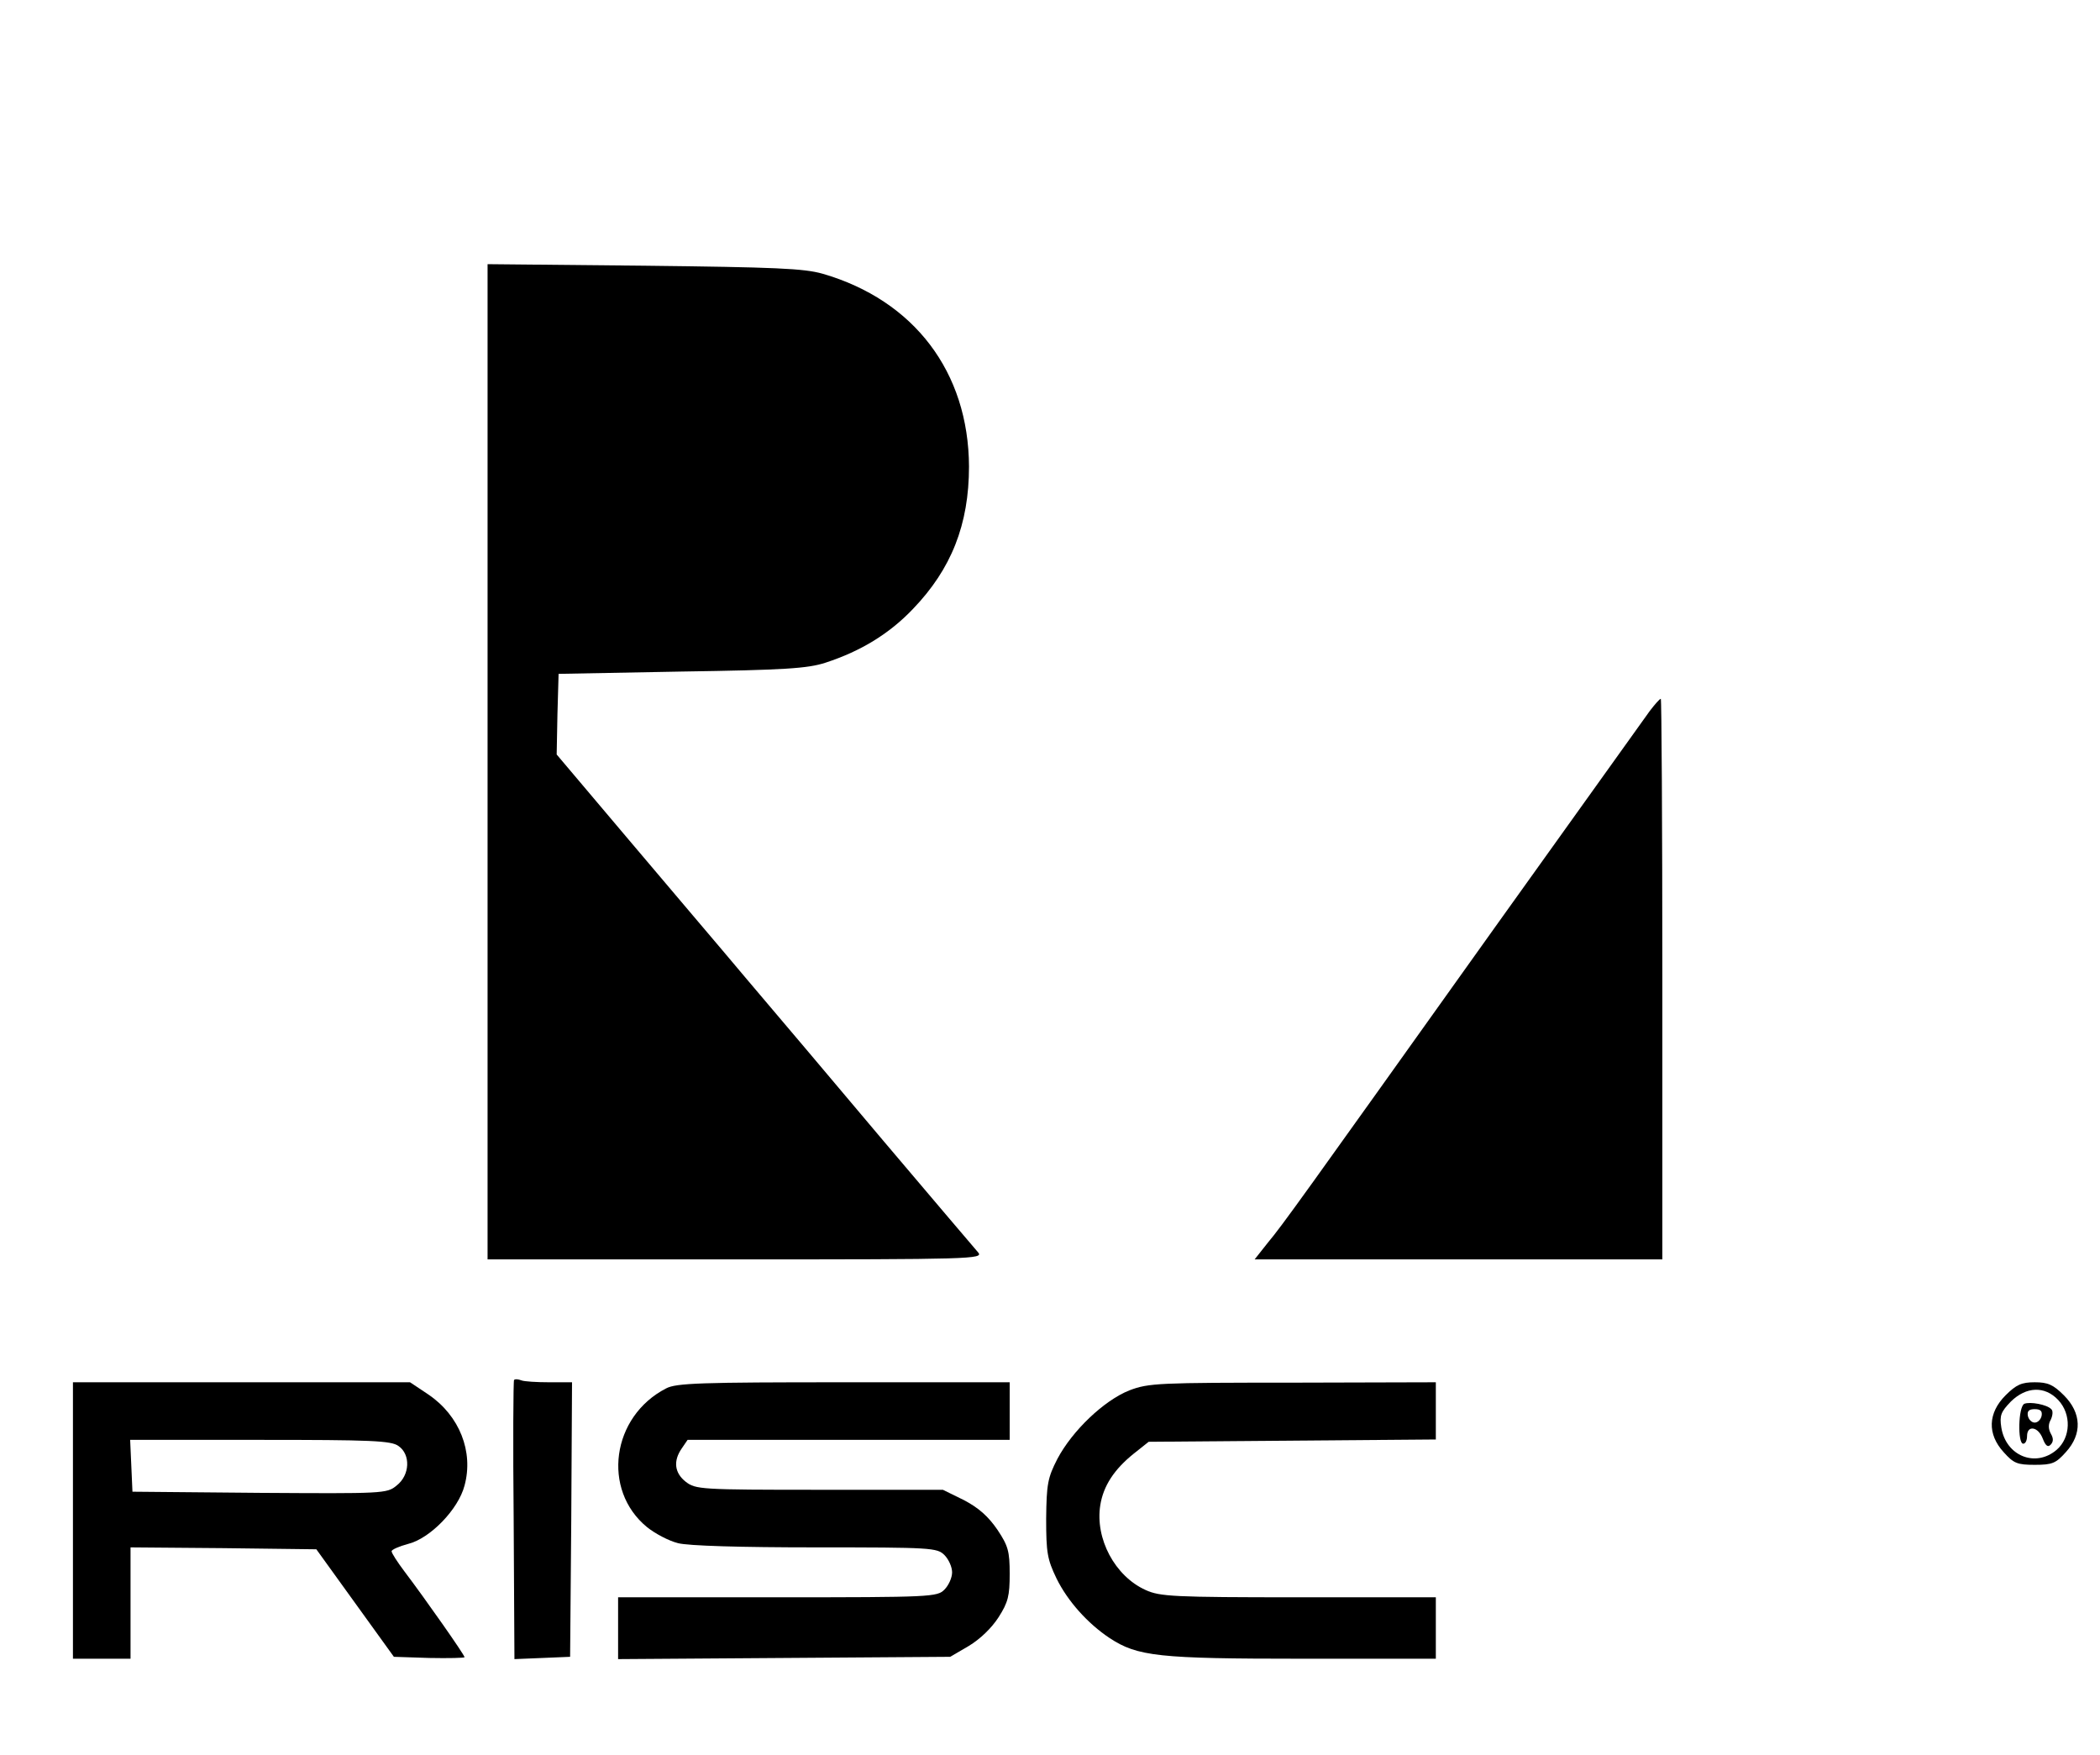
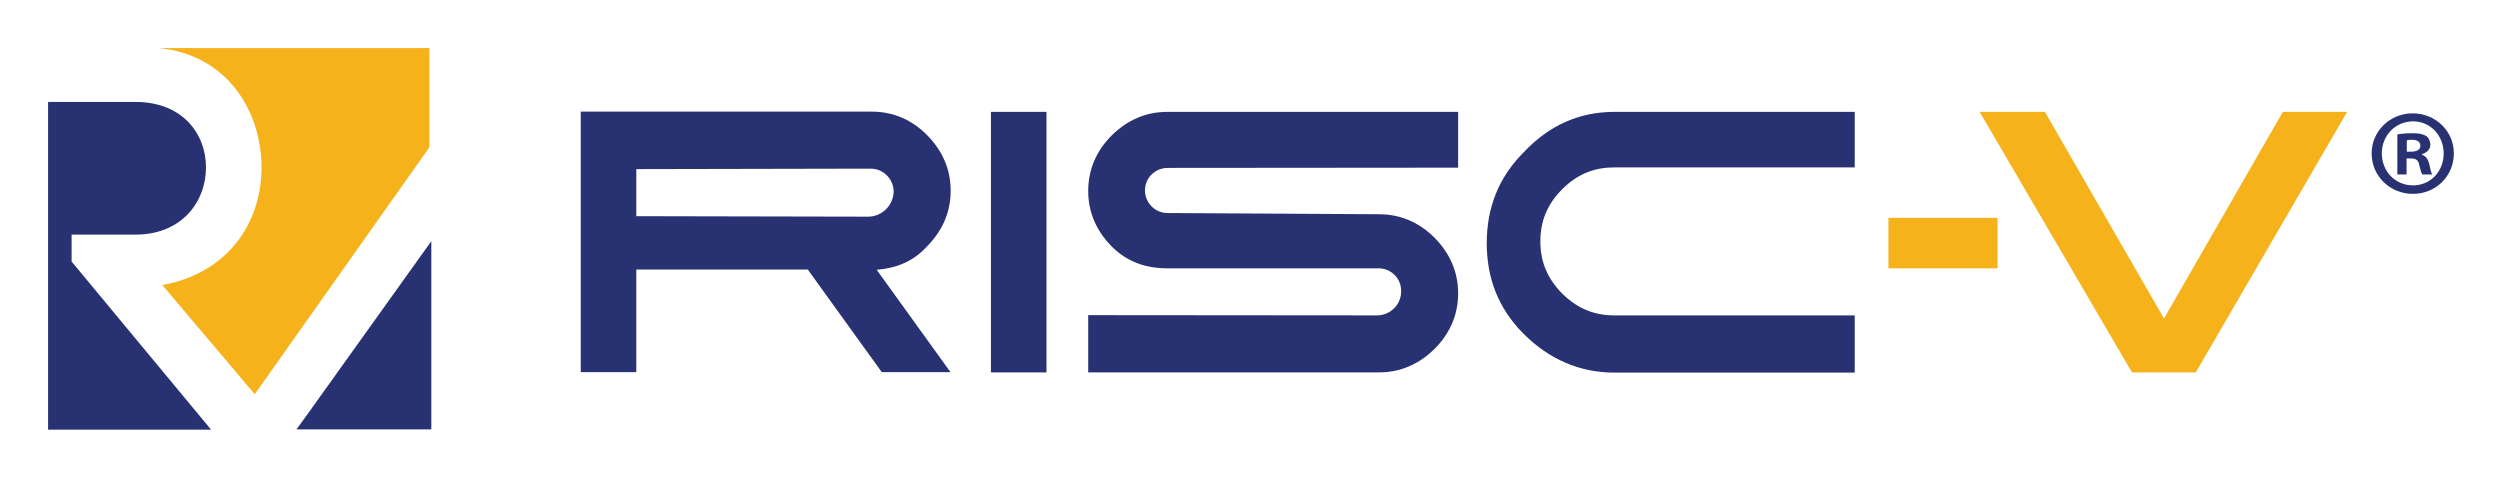
- <svg xmlns="http://www.w3.org/2000/svg" version="1.0" width="547pt" height="457pt" viewBox="0 0 547 457" preserveAspectRatio="xMidYMid meet">
-   <g transform="translate(0,457) scale(0.1,-0.1)" fill="#000000" stroke="none">
-     <path d="M1270 2586 l0 -1296 647 0 c614 0 645 1 631 18 -8 9 -120 141 -248 292 -127 151 -287 340 -355 420 -67 80 -207 244 -309 365 l-186 220 2 105 3 105 320 6 c268 4 329 8 375 23 92 30 166 75 228 140 100 104 146 220 146 371 -1 246 -143 433 -381 502 -49 14 -123 17 -465 21 l-408 4 0 -1296z" />
-     <path d="M4297 2718 c-13 -18 -194 -271 -403 -563 -513 -719 -552 -774 -592 -822 l-34 -43 531 0 531 0 0 730 c0 402 -2 730 -4 730 -3 0 -16 -15 -29 -32z" />
-     <path d="M1339 976 c-2 -2 -3 -167 -1 -366 l2 -361 73 3 72 3 3 358 2 357 -59 0 c-33 0 -66 2 -73 5 -8 3 -16 4 -19 1z" />
-     <path d="M190 610 l0 -360 75 0 75 0 0 145 0 145 242 -2 242 -3 101 -140 101 -140 92 -3 c51 -1 92 0 92 2 0 6 -101 150 -157 224 -18 24 -33 47 -33 52 0 4 20 13 43 19 57 14 131 90 147 152 24 88 -13 182 -94 237 l-48 32 -439 0 -439 0 0 -360z m848 194 c32 -22 30 -76 -5 -103 -25 -21 -35 -21 -357 -19 l-331 3 -3 68 -3 67 338 0 c290 0 342 -2 361 -16z" />
-     <path d="M1735 954 c-142 -73 -168 -264 -50 -361 21 -17 57 -36 81 -42 26 -7 164 -11 358 -11 303 0 317 -1 336 -20 11 -11 20 -31 20 -45 0 -14 -9 -34 -20 -45 -19 -19 -33 -20 -435 -20 l-415 0 0 -80 0 -81 433 3 432 3 48 28 c30 18 60 47 78 75 25 39 29 56 29 113 0 59 -4 73 -32 115 -24 35 -49 57 -87 77 l-55 27 -321 0 c-311 0 -323 1 -349 21 -29 23 -33 54 -10 87 l15 22 420 0 419 0 0 75 0 75 -432 0 c-372 0 -437 -2 -463 -16z" />
-     <path d="M2942 949 c-66 -26 -149 -105 -188 -179 -25 -49 -28 -65 -29 -155 0 -89 3 -106 27 -156 29 -59 81 -117 138 -155 73 -48 127 -54 502 -54 l348 0 0 80 0 80 -357 0 c-327 0 -362 2 -399 19 -80 36 -132 134 -118 221 8 50 36 93 87 134 l39 31 374 3 374 3 0 74 0 75 -372 -1 c-350 0 -376 -1 -426 -20z" />
-     <path d="M5224 936 c-46 -46 -48 -101 -5 -148 26 -29 35 -33 81 -33 46 0 55 4 81 33 43 47 41 102 -5 148 -28 28 -42 34 -76 34 -34 0 -48 -6 -76 -34z m137 -12 c35 -37 33 -98 -4 -130 -55 -47 -132 -16 -144 58 -5 32 -1 41 25 68 40 39 88 41 123 4z" />
-     <path d="M5273 914 c-16 -7 -18 -104 -3 -104 6 0 10 9 10 20 0 29 29 25 41 -7 7 -18 13 -23 20 -16 8 8 8 17 1 29 -7 13 -7 25 0 37 5 11 6 23 1 27 -11 12 -55 20 -70 14z m45 -31 c-2 -10 -10 -18 -18 -18 -8 0 -16 8 -18 18 -2 12 3 17 18 17 15 0 20 -5 18 -17z" />
+ <svg xmlns="http://www.w3.org/2000/svg" role="img" viewBox="-19.82 -19.82 1030.64 196.64">
+   <style>svg {enable-background:new 0 0 991.8 157.3}</style>
+   <style>.st0{fill:#f5b21b}.st1{fill:#283272}</style>
+   <path d="M88 49.2c0 22.9-13.9 43.6-40.9 48.5l38.1 45 3.4-4.8 68.6-97V0H45.7C74.1 2.8 88 26.3 88 49.2z" class="st0" />
+   <path d="M9.7 76.9H36c19.4 0 29.1-13.8 29.1-27.7 0-13.9-9.7-27-29.1-27H0v135.1h67.2L9.7 88V76.9zm97.7 73.4L158 79.6v77.6h-55.6l5-6.9zm281.3-124h22.9v107.4h-22.9zm159.1 83.9l-119-.1v23.6h119.9c9 0 16.6-3.5 22.9-9.7 6.2-6.2 9.7-13.9 9.7-22.9s-3.5-16.6-9.7-22.9c-6.2-6.2-13.9-9.7-22.9-9.7l-87.2-.5c-5.1 0-9.3-4.2-9.3-9.3 0-5.2 4.2-9.3 9.4-9.3l119.7-.1v-23H461.4c-9 0-16.6 3.5-22.9 9.7-6.2 6.2-9.7 13.9-9.7 22.9 0 9 3.5 16.6 9.7 22.9 6.2 6.2 13.8 9 22.9 9h87.1c5.2 0 9.4 4.2 9.3 9.4.1 5.5-4.4 10-10 10zm97.9-83.9h99.1v22.9h-99.1c-8.3 0-15.2 2.7-21.5 9-6.2 6.2-9 13.2-9 21.5s2.8 15.2 9 21.5c6.3 6.2 13.2 9 21.5 9h99.1v23.6h-99c-14.5 0-27.1-5.6-37.5-16-10.4-10.4-15.2-22.9-15.2-37.4s4.8-27 15.2-37.4c10.4-11.1 22.9-16.7 37.4-16.7zM338.1 69.5l-95.6-.2V49.9l96.6-.2c5.2 0 9.4 4.2 9.5 9.4-.1 5.7-4.8 10.4-10.5 10.4zm34 64.2l-30.5-42.3c8.3-.7 15.2-3.5 20.8-9.7 6.2-6.3 9.7-13.9 9.7-22.9 0-9-3.5-16.6-9.7-22.9s-13.9-9.7-22.9-9.7H219.6v107.4h22.9V91.3h70.7l30.5 42.3h28.4z" class="st1" />
+   <path d="M859.1 133.7L796.3 26.3h26.9l49.1 85.2 49-85.2h26.5l-62.4 107.4M758.7 70h45v20.8h-45z" class="st0" />
+   <g>
+     <path d="M991.8 43.4c0 9.3-7.3 16.7-16.9 16.7-9.4 0-17-7.3-17-16.7 0-9.1 7.5-16.5 17-16.5 9.5.1 16.9 7.4 16.9 16.5zm-29.7 0c0 7.3 5.4 13.2 12.9 13.2 7.2 0 12.6-5.8 12.6-13.1s-5.3-13.3-12.7-13.3c-7.4.1-12.8 6-12.8 13.2zm10.2 8.7h-3.8V35.6c1.5-.3 3.6-.5 6.3-.5 3.1 0 4.5.5 5.7 1.2.9.7 1.6 2 1.6 3.6 0 1.8-1.4 3.2-3.4 3.8v.3c1.6.6 2.5 1.8 3 4 .5 2.5.8 3.5 1.2 4.1h-4.1c-.5-.6-.8-2.1-1.3-4-.3-1.8-1.3-2.6-3.4-2.6h-1.8v6.6zm.1-9.4h1.8c2.1 0 3.8-.7 3.8-2.4 0-1.5-1.1-2.5-3.5-2.5-1 0-1.7.1-2.1.2v4.7z" class="st1" />
  </g>
</svg>
